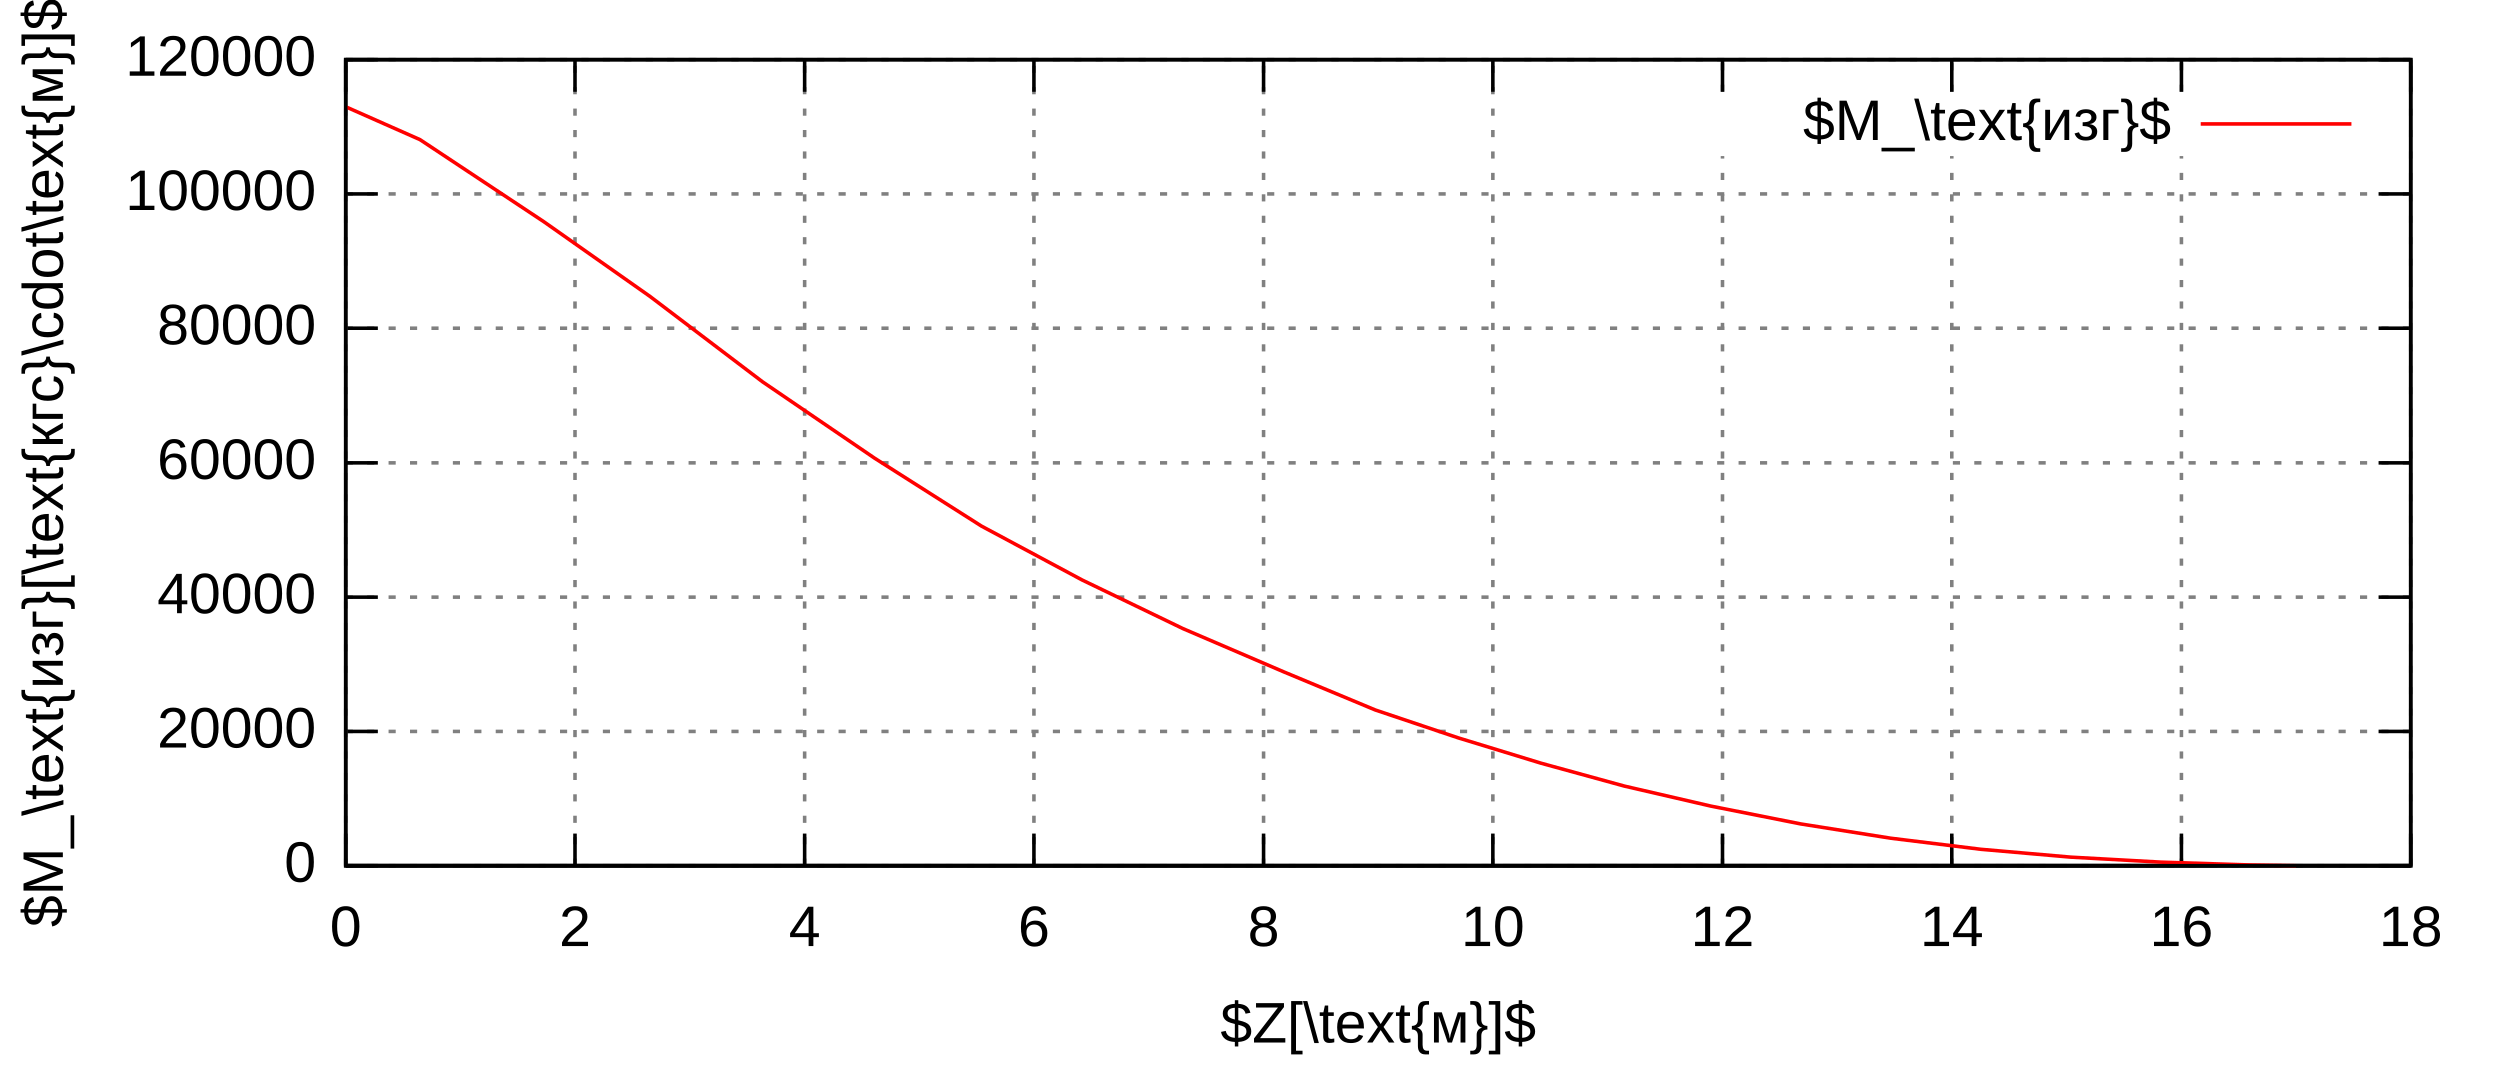
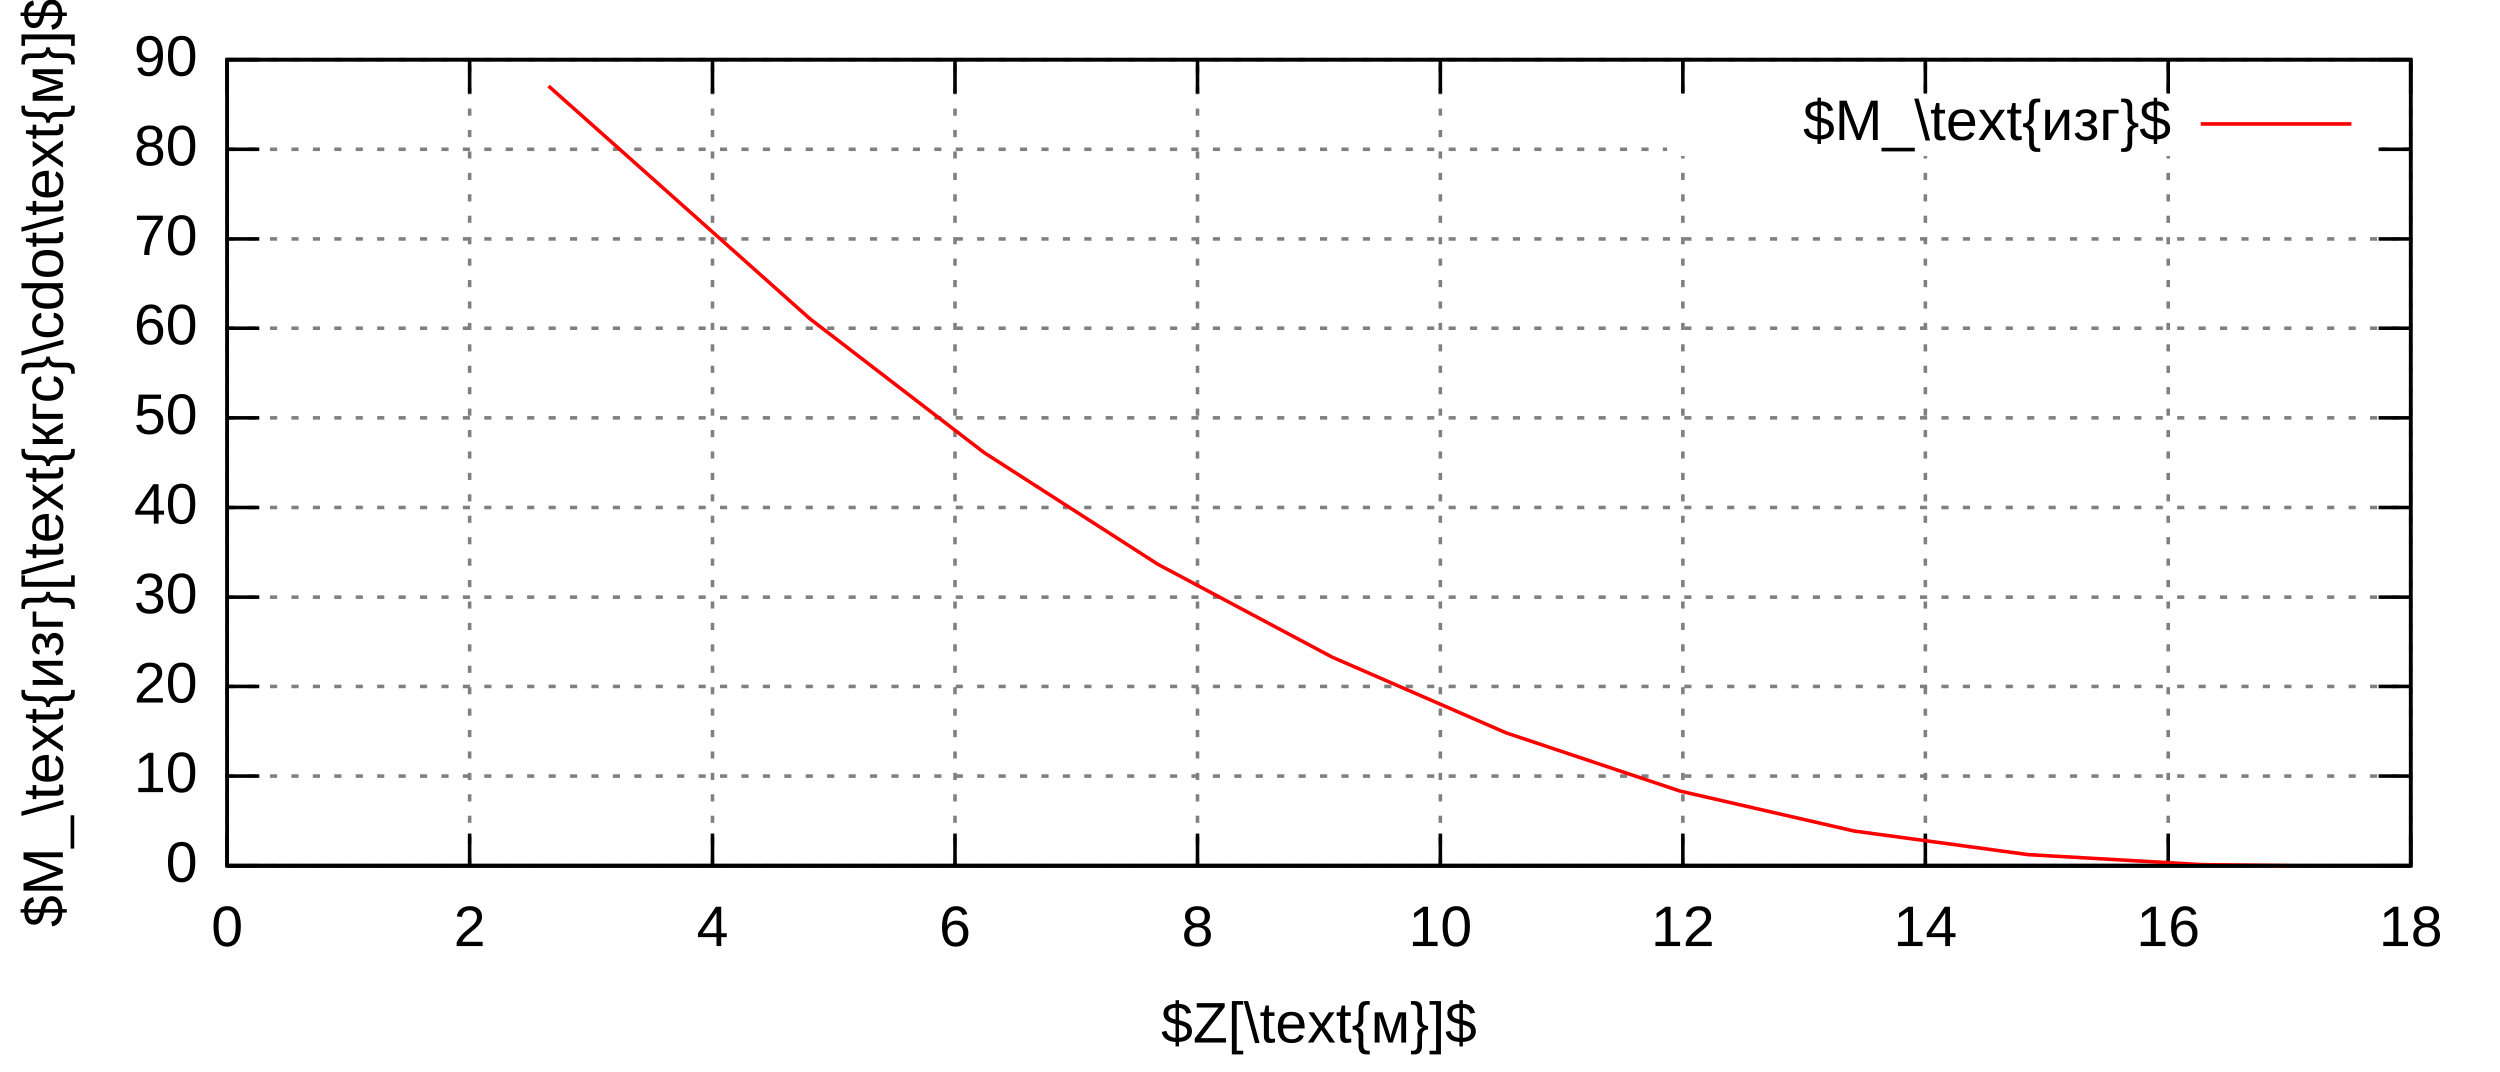
<svg xmlns="http://www.w3.org/2000/svg" xmlns:xlink="http://www.w3.org/1999/xlink" width="700" height="300" viewBox="0 0 700 300">
  <g id="gnuplot_canvas">
    <rect x="0" y="0" width="700" height="300" fill="none" />
    <defs>
      <circle id="gpDot" r="0.5" stroke-width="0.5" />
      <path id="gpPt0" stroke-width="0.222" stroke="currentColor" d="M-1,0 h2 M0,-1 v2" />
      <path id="gpPt1" stroke-width="0.222" stroke="currentColor" d="M-1,-1 L1,1 M1,-1 L-1,1" />
      <path id="gpPt2" stroke-width="0.222" stroke="currentColor" d="M-1,0 L1,0 M0,-1 L0,1 M-1,-1 L1,1 M-1,1 L1,-1" />
      <rect id="gpPt3" stroke-width="0.222" stroke="currentColor" x="-1" y="-1" width="2" height="2" />
      <rect id="gpPt4" stroke-width="0.222" stroke="currentColor" fill="currentColor" x="-1" y="-1" width="2" height="2" />
      <circle id="gpPt5" stroke-width="0.222" stroke="currentColor" cx="0" cy="0" r="1" />
      <use xlink:href="#gpPt5" id="gpPt6" fill="currentColor" stroke="none" />
      <path id="gpPt7" stroke-width="0.222" stroke="currentColor" d="M0,-1.33 L-1.33,0.67 L1.33,0.67 z" />
      <use xlink:href="#gpPt7" id="gpPt8" fill="currentColor" stroke="none" />
      <use xlink:href="#gpPt7" id="gpPt9" stroke="currentColor" transform="rotate(180)" />
      <use xlink:href="#gpPt9" id="gpPt10" fill="currentColor" stroke="none" />
      <use xlink:href="#gpPt3" id="gpPt11" stroke="currentColor" transform="rotate(45)" />
      <use xlink:href="#gpPt11" id="gpPt12" fill="currentColor" stroke="none" />
    </defs>
    <g style="fill:none; color:white; stroke:currentColor; stroke-width:1.00; stroke-linecap:butt; stroke-linejoin:miter">
</g>
    <g style="fill:none; color:black; stroke:currentColor; stroke-width:1.00; stroke-linecap:butt; stroke-linejoin:miter">
</g>
    <g style="fill:none; color:gray; stroke:currentColor; stroke-width:1.00; stroke-linecap:butt; stroke-linejoin:miter">
-       <path stroke="gray" stroke-dasharray=" 2,4" class="gridline" d="M96.8,242.4 L675.0,242.4  " />
-     </g>
-     <g style="fill:none; color:black; stroke:currentColor; stroke-width:1.00; stroke-linecap:butt; stroke-linejoin:miter">
-       <path stroke="black" d="M96.8,242.4 L105.8,242.4 M675.0,242.4 L666.0,242.4  " />
-       <g transform="translate(88.5,246.9)" style="stroke:none; fill:black; font-family:Arial; font-size:12.00pt; text-anchor:end">
+       <path stroke="gray" stroke-dasharray=" 2,4" class="gridline" d="M63.6,242.4 L675.0,242.4  h0.01" />
+     </g>
+     <g style="fill:none; color:black; stroke:currentColor; stroke-width:1.00; stroke-linecap:butt; stroke-linejoin:miter">
+       <path stroke="black" d="M63.6,242.4 L72.6,242.4 M675.0,242.4 L666.0,242.4  h0.01" />
+       <g transform="translate(55.3,246.9)" style="stroke:none; fill:black; font-family:Arial; font-size:12.00pt; text-anchor:end">
        <text> 0</text>
      </g>
    </g>
    <g style="fill:none; color:gray; stroke:currentColor; stroke-width:1.00; stroke-linecap:butt; stroke-linejoin:miter">
-       <path stroke="gray" stroke-dasharray=" 2,4" class="gridline" d="M96.8,204.8 L675.0,204.8  " />
-     </g>
-     <g style="fill:none; color:black; stroke:currentColor; stroke-width:1.00; stroke-linecap:butt; stroke-linejoin:miter">
-       <path stroke="black" d="M96.8,204.8 L105.8,204.8 M675.0,204.8 L666.0,204.8  " />
-       <g transform="translate(88.5,209.3)" style="stroke:none; fill:black; font-family:Arial; font-size:12.00pt; text-anchor:end">
-         <text> 20000</text>
-       </g>
-     </g>
-     <g style="fill:none; color:gray; stroke:currentColor; stroke-width:1.00; stroke-linecap:butt; stroke-linejoin:miter">
-       <path stroke="gray" stroke-dasharray=" 2,4" class="gridline" d="M96.8,167.2 L675.0,167.2  " />
-     </g>
-     <g style="fill:none; color:black; stroke:currentColor; stroke-width:1.00; stroke-linecap:butt; stroke-linejoin:miter">
-       <path stroke="black" d="M96.8,167.2 L105.8,167.2 M675.0,167.2 L666.0,167.2  " />
-       <g transform="translate(88.5,171.7)" style="stroke:none; fill:black; font-family:Arial; font-size:12.00pt; text-anchor:end">
-         <text> 40000</text>
-       </g>
-     </g>
-     <g style="fill:none; color:gray; stroke:currentColor; stroke-width:1.00; stroke-linecap:butt; stroke-linejoin:miter">
-       <path stroke="gray" stroke-dasharray=" 2,4" class="gridline" d="M96.8,129.6 L675.0,129.6  " />
-     </g>
-     <g style="fill:none; color:black; stroke:currentColor; stroke-width:1.00; stroke-linecap:butt; stroke-linejoin:miter">
-       <path stroke="black" d="M96.8,129.6 L105.8,129.6 M675.0,129.6 L666.0,129.6  " />
-       <g transform="translate(88.5,134.1)" style="stroke:none; fill:black; font-family:Arial; font-size:12.00pt; text-anchor:end">
-         <text> 60000</text>
-       </g>
-     </g>
-     <g style="fill:none; color:gray; stroke:currentColor; stroke-width:1.00; stroke-linecap:butt; stroke-linejoin:miter">
-       <path stroke="gray" stroke-dasharray=" 2,4" class="gridline" d="M96.8,91.9 L675.0,91.9  " />
-     </g>
-     <g style="fill:none; color:black; stroke:currentColor; stroke-width:1.00; stroke-linecap:butt; stroke-linejoin:miter">
-       <path stroke="black" d="M96.8,91.9 L105.8,91.9 M675.0,91.9 L666.0,91.9  " />
-       <g transform="translate(88.5,96.4)" style="stroke:none; fill:black; font-family:Arial; font-size:12.00pt; text-anchor:end">
-         <text> 80000</text>
-       </g>
-     </g>
-     <g style="fill:none; color:gray; stroke:currentColor; stroke-width:1.00; stroke-linecap:butt; stroke-linejoin:miter">
-       <path stroke="gray" stroke-dasharray=" 2,4" class="gridline" d="M96.8,54.3 L675.0,54.3  " />
-     </g>
-     <g style="fill:none; color:black; stroke:currentColor; stroke-width:1.00; stroke-linecap:butt; stroke-linejoin:miter">
-       <path stroke="black" d="M96.8,54.3 L105.8,54.3 M675.0,54.3 L666.0,54.3  " />
-       <g transform="translate(88.5,58.8)" style="stroke:none; fill:black; font-family:Arial; font-size:12.00pt; text-anchor:end">
-         <text> 100000</text>
-       </g>
-     </g>
-     <g style="fill:none; color:gray; stroke:currentColor; stroke-width:1.00; stroke-linecap:butt; stroke-linejoin:miter">
-       <path stroke="gray" stroke-dasharray=" 2,4" class="gridline" d="M96.8,16.7 L675.0,16.7  " />
-     </g>
-     <g style="fill:none; color:black; stroke:currentColor; stroke-width:1.00; stroke-linecap:butt; stroke-linejoin:miter">
-       <path stroke="black" d="M96.8,16.7 L105.8,16.7 M675.0,16.7 L666.0,16.7  " />
-       <g transform="translate(88.5,21.2)" style="stroke:none; fill:black; font-family:Arial; font-size:12.00pt; text-anchor:end">
-         <text> 120000</text>
-       </g>
-     </g>
-     <g style="fill:none; color:gray; stroke:currentColor; stroke-width:1.00; stroke-linecap:butt; stroke-linejoin:miter">
-       <path stroke="gray" stroke-dasharray=" 2,4" class="gridline" d="M96.8,242.4 L96.8,16.7  " />
-     </g>
-     <g style="fill:none; color:black; stroke:currentColor; stroke-width:1.00; stroke-linecap:butt; stroke-linejoin:miter">
-       <path stroke="black" d="M96.8,242.4 L96.8,233.4 M96.8,16.7 L96.8,25.7  " />
-       <g transform="translate(96.8,264.9)" style="stroke:none; fill:black; font-family:Arial; font-size:12.00pt; text-anchor:middle">
+       <path stroke="gray" stroke-dasharray=" 2,4" class="gridline" d="M63.6,217.3 L675.0,217.3  h0.01" />
+     </g>
+     <g style="fill:none; color:black; stroke:currentColor; stroke-width:1.00; stroke-linecap:butt; stroke-linejoin:miter">
+       <path stroke="black" d="M63.6,217.3 L72.6,217.3 M675.0,217.3 L666.0,217.3  h0.01" />
+       <g transform="translate(55.3,221.8)" style="stroke:none; fill:black; font-family:Arial; font-size:12.00pt; text-anchor:end">
+         <text> 10</text>
+       </g>
+     </g>
+     <g style="fill:none; color:gray; stroke:currentColor; stroke-width:1.00; stroke-linecap:butt; stroke-linejoin:miter">
+       <path stroke="gray" stroke-dasharray=" 2,4" class="gridline" d="M63.6,192.2 L675.0,192.2  h0.01" />
+     </g>
+     <g style="fill:none; color:black; stroke:currentColor; stroke-width:1.00; stroke-linecap:butt; stroke-linejoin:miter">
+       <path stroke="black" d="M63.6,192.2 L72.6,192.2 M675.0,192.2 L666.0,192.2  h0.01" />
+       <g transform="translate(55.3,196.7)" style="stroke:none; fill:black; font-family:Arial; font-size:12.00pt; text-anchor:end">
+         <text> 20</text>
+       </g>
+     </g>
+     <g style="fill:none; color:gray; stroke:currentColor; stroke-width:1.00; stroke-linecap:butt; stroke-linejoin:miter">
+       <path stroke="gray" stroke-dasharray=" 2,4" class="gridline" d="M63.6,167.2 L675.0,167.2  h0.01" />
+     </g>
+     <g style="fill:none; color:black; stroke:currentColor; stroke-width:1.00; stroke-linecap:butt; stroke-linejoin:miter">
+       <path stroke="black" d="M63.6,167.2 L72.6,167.2 M675.0,167.2 L666.0,167.2  h0.01" />
+       <g transform="translate(55.3,171.7)" style="stroke:none; fill:black; font-family:Arial; font-size:12.00pt; text-anchor:end">
+         <text> 30</text>
+       </g>
+     </g>
+     <g style="fill:none; color:gray; stroke:currentColor; stroke-width:1.00; stroke-linecap:butt; stroke-linejoin:miter">
+       <path stroke="gray" stroke-dasharray=" 2,4" class="gridline" d="M63.6,142.1 L675.0,142.1  h0.01" />
+     </g>
+     <g style="fill:none; color:black; stroke:currentColor; stroke-width:1.00; stroke-linecap:butt; stroke-linejoin:miter">
+       <path stroke="black" d="M63.6,142.1 L72.6,142.1 M675.0,142.1 L666.0,142.1  h0.01" />
+       <g transform="translate(55.3,146.6)" style="stroke:none; fill:black; font-family:Arial; font-size:12.00pt; text-anchor:end">
+         <text> 40</text>
+       </g>
+     </g>
+     <g style="fill:none; color:gray; stroke:currentColor; stroke-width:1.00; stroke-linecap:butt; stroke-linejoin:miter">
+       <path stroke="gray" stroke-dasharray=" 2,4" class="gridline" d="M63.6,117.0 L675.0,117.0  h0.01" />
+     </g>
+     <g style="fill:none; color:black; stroke:currentColor; stroke-width:1.00; stroke-linecap:butt; stroke-linejoin:miter">
+       <path stroke="black" d="M63.6,117.0 L72.6,117.0 M675.0,117.0 L666.0,117.0  h0.01" />
+       <g transform="translate(55.3,121.5)" style="stroke:none; fill:black; font-family:Arial; font-size:12.00pt; text-anchor:end">
+         <text> 50</text>
+       </g>
+     </g>
+     <g style="fill:none; color:gray; stroke:currentColor; stroke-width:1.00; stroke-linecap:butt; stroke-linejoin:miter">
+       <path stroke="gray" stroke-dasharray=" 2,4" class="gridline" d="M63.6,91.9 L675.0,91.9  h0.01" />
+     </g>
+     <g style="fill:none; color:black; stroke:currentColor; stroke-width:1.00; stroke-linecap:butt; stroke-linejoin:miter">
+       <path stroke="black" d="M63.6,91.9 L72.6,91.9 M675.0,91.9 L666.0,91.9  h0.01" />
+       <g transform="translate(55.3,96.4)" style="stroke:none; fill:black; font-family:Arial; font-size:12.00pt; text-anchor:end">
+         <text> 60</text>
+       </g>
+     </g>
+     <g style="fill:none; color:gray; stroke:currentColor; stroke-width:1.00; stroke-linecap:butt; stroke-linejoin:miter">
+       <path stroke="gray" stroke-dasharray=" 2,4" class="gridline" d="M63.6,66.9 L675.0,66.9  h0.01" />
+     </g>
+     <g style="fill:none; color:black; stroke:currentColor; stroke-width:1.00; stroke-linecap:butt; stroke-linejoin:miter">
+       <path stroke="black" d="M63.6,66.9 L72.6,66.9 M675.0,66.9 L666.0,66.9  h0.01" />
+       <g transform="translate(55.3,71.4)" style="stroke:none; fill:black; font-family:Arial; font-size:12.00pt; text-anchor:end">
+         <text> 70</text>
+       </g>
+     </g>
+     <g style="fill:none; color:gray; stroke:currentColor; stroke-width:1.00; stroke-linecap:butt; stroke-linejoin:miter">
+       <path stroke="gray" stroke-dasharray=" 2,4" class="gridline" d="M63.6,41.8 L466.8,41.8 M666.7,41.8 L675.0,41.8  h0.01" />
+     </g>
+     <g style="fill:none; color:black; stroke:currentColor; stroke-width:1.00; stroke-linecap:butt; stroke-linejoin:miter">
+       <path stroke="black" d="M63.6,41.8 L72.6,41.8 M675.0,41.8 L666.0,41.8  h0.01" />
+       <g transform="translate(55.3,46.3)" style="stroke:none; fill:black; font-family:Arial; font-size:12.00pt; text-anchor:end">
+         <text> 80</text>
+       </g>
+     </g>
+     <g style="fill:none; color:gray; stroke:currentColor; stroke-width:1.00; stroke-linecap:butt; stroke-linejoin:miter">
+       <path stroke="gray" stroke-dasharray=" 2,4" class="gridline" d="M63.6,16.7 L675.0,16.7  h0.01" />
+     </g>
+     <g style="fill:none; color:black; stroke:currentColor; stroke-width:1.00; stroke-linecap:butt; stroke-linejoin:miter">
+       <path stroke="black" d="M63.6,16.7 L72.6,16.7 M675.0,16.7 L666.0,16.7  h0.01" />
+       <g transform="translate(55.3,21.2)" style="stroke:none; fill:black; font-family:Arial; font-size:12.00pt; text-anchor:end">
+         <text> 90</text>
+       </g>
+     </g>
+     <g style="fill:none; color:gray; stroke:currentColor; stroke-width:1.00; stroke-linecap:butt; stroke-linejoin:miter">
+       <path stroke="gray" stroke-dasharray=" 2,4" class="gridline" d="M63.6,242.4 L63.6,16.7  h0.01" />
+     </g>
+     <g style="fill:none; color:black; stroke:currentColor; stroke-width:1.00; stroke-linecap:butt; stroke-linejoin:miter">
+       <path stroke="black" d="M63.6,242.4 L63.6,233.4 M63.6,16.7 L63.6,25.7  h0.01" />
+       <g transform="translate(63.6,264.9)" style="stroke:none; fill:black; font-family:Arial; font-size:12.00pt; text-anchor:middle">
        <text> 0</text>
      </g>
    </g>
    <g style="fill:none; color:gray; stroke:currentColor; stroke-width:1.00; stroke-linecap:butt; stroke-linejoin:miter">
-       <path stroke="gray" stroke-dasharray=" 2,4" class="gridline" d="M161.0,242.4 L161.0,16.7  " />
-     </g>
-     <g style="fill:none; color:black; stroke:currentColor; stroke-width:1.00; stroke-linecap:butt; stroke-linejoin:miter">
-       <path stroke="black" d="M161.0,242.4 L161.0,233.4 M161.0,16.7 L161.0,25.7  " />
-       <g transform="translate(161.0,264.9)" style="stroke:none; fill:black; font-family:Arial; font-size:12.00pt; text-anchor:middle">
+       <path stroke="gray" stroke-dasharray=" 2,4" class="gridline" d="M131.5,242.4 L131.5,16.7  h0.01" />
+     </g>
+     <g style="fill:none; color:black; stroke:currentColor; stroke-width:1.00; stroke-linecap:butt; stroke-linejoin:miter">
+       <path stroke="black" d="M131.5,242.4 L131.5,233.4 M131.5,16.7 L131.5,25.7  h0.01" />
+       <g transform="translate(131.5,264.9)" style="stroke:none; fill:black; font-family:Arial; font-size:12.00pt; text-anchor:middle">
        <text> 2</text>
      </g>
    </g>
    <g style="fill:none; color:gray; stroke:currentColor; stroke-width:1.00; stroke-linecap:butt; stroke-linejoin:miter">
-       <path stroke="gray" stroke-dasharray=" 2,4" class="gridline" d="M225.3,242.4 L225.3,16.7  " />
-     </g>
-     <g style="fill:none; color:black; stroke:currentColor; stroke-width:1.00; stroke-linecap:butt; stroke-linejoin:miter">
-       <path stroke="black" d="M225.3,242.4 L225.3,233.4 M225.3,16.7 L225.3,25.7  " />
-       <g transform="translate(225.3,264.9)" style="stroke:none; fill:black; font-family:Arial; font-size:12.00pt; text-anchor:middle">
+       <path stroke="gray" stroke-dasharray=" 2,4" class="gridline" d="M199.5,242.4 L199.5,16.7  h0.01" />
+     </g>
+     <g style="fill:none; color:black; stroke:currentColor; stroke-width:1.00; stroke-linecap:butt; stroke-linejoin:miter">
+       <path stroke="black" d="M199.5,242.4 L199.5,233.4 M199.5,16.7 L199.5,25.7  h0.01" />
+       <g transform="translate(199.5,264.9)" style="stroke:none; fill:black; font-family:Arial; font-size:12.00pt; text-anchor:middle">
        <text> 4</text>
      </g>
    </g>
    <g style="fill:none; color:gray; stroke:currentColor; stroke-width:1.00; stroke-linecap:butt; stroke-linejoin:miter">
-       <path stroke="gray" stroke-dasharray=" 2,4" class="gridline" d="M289.5,242.4 L289.5,16.7  " />
-     </g>
-     <g style="fill:none; color:black; stroke:currentColor; stroke-width:1.00; stroke-linecap:butt; stroke-linejoin:miter">
-       <path stroke="black" d="M289.5,242.4 L289.5,233.4 M289.5,16.7 L289.5,25.7  " />
-       <g transform="translate(289.5,264.9)" style="stroke:none; fill:black; font-family:Arial; font-size:12.00pt; text-anchor:middle">
+       <path stroke="gray" stroke-dasharray=" 2,4" class="gridline" d="M267.4,242.4 L267.4,16.7  h0.01" />
+     </g>
+     <g style="fill:none; color:black; stroke:currentColor; stroke-width:1.00; stroke-linecap:butt; stroke-linejoin:miter">
+       <path stroke="black" d="M267.4,242.4 L267.4,233.4 M267.4,16.7 L267.4,25.7  h0.01" />
+       <g transform="translate(267.4,264.9)" style="stroke:none; fill:black; font-family:Arial; font-size:12.00pt; text-anchor:middle">
        <text> 6</text>
      </g>
    </g>
    <g style="fill:none; color:gray; stroke:currentColor; stroke-width:1.00; stroke-linecap:butt; stroke-linejoin:miter">
-       <path stroke="gray" stroke-dasharray=" 2,4" class="gridline" d="M353.8,242.4 L353.8,16.7  " />
-     </g>
-     <g style="fill:none; color:black; stroke:currentColor; stroke-width:1.00; stroke-linecap:butt; stroke-linejoin:miter">
-       <path stroke="black" d="M353.8,242.4 L353.8,233.4 M353.8,16.7 L353.8,25.7  " />
-       <g transform="translate(353.8,264.9)" style="stroke:none; fill:black; font-family:Arial; font-size:12.00pt; text-anchor:middle">
+       <path stroke="gray" stroke-dasharray=" 2,4" class="gridline" d="M335.3,242.4 L335.3,16.7  h0.01" />
+     </g>
+     <g style="fill:none; color:black; stroke:currentColor; stroke-width:1.00; stroke-linecap:butt; stroke-linejoin:miter">
+       <path stroke="black" d="M335.3,242.4 L335.3,233.4 M335.3,16.7 L335.3,25.7  h0.01" />
+       <g transform="translate(335.3,264.9)" style="stroke:none; fill:black; font-family:Arial; font-size:12.00pt; text-anchor:middle">
        <text> 8</text>
      </g>
    </g>
    <g style="fill:none; color:gray; stroke:currentColor; stroke-width:1.00; stroke-linecap:butt; stroke-linejoin:miter">
-       <path stroke="gray" stroke-dasharray=" 2,4" class="gridline" d="M418.0,242.4 L418.0,16.7  " />
-     </g>
-     <g style="fill:none; color:black; stroke:currentColor; stroke-width:1.00; stroke-linecap:butt; stroke-linejoin:miter">
-       <path stroke="black" d="M418.0,242.4 L418.0,233.4 M418.0,16.7 L418.0,25.7  " />
-       <g transform="translate(418.0,264.9)" style="stroke:none; fill:black; font-family:Arial; font-size:12.00pt; text-anchor:middle">
+       <path stroke="gray" stroke-dasharray=" 2,4" class="gridline" d="M403.3,242.4 L403.3,16.7  h0.01" />
+     </g>
+     <g style="fill:none; color:black; stroke:currentColor; stroke-width:1.00; stroke-linecap:butt; stroke-linejoin:miter">
+       <path stroke="black" d="M403.3,242.4 L403.3,233.4 M403.3,16.7 L403.3,25.7  h0.01" />
+       <g transform="translate(403.3,264.9)" style="stroke:none; fill:black; font-family:Arial; font-size:12.00pt; text-anchor:middle">
        <text> 10</text>
      </g>
    </g>
    <g style="fill:none; color:gray; stroke:currentColor; stroke-width:1.00; stroke-linecap:butt; stroke-linejoin:miter">
-       <path stroke="gray" stroke-dasharray=" 2,4" class="gridline" d="M482.3,242.4 L482.3,43.7 M482.3,25.7 L482.3,16.7  " />
-     </g>
-     <g style="fill:none; color:black; stroke:currentColor; stroke-width:1.00; stroke-linecap:butt; stroke-linejoin:miter">
-       <path stroke="black" d="M482.3,242.4 L482.3,233.4 M482.3,16.7 L482.3,25.7  " />
-       <g transform="translate(482.3,264.9)" style="stroke:none; fill:black; font-family:Arial; font-size:12.00pt; text-anchor:middle">
+       <path stroke="gray" stroke-dasharray=" 2,4" class="gridline" d="M471.2,242.4 L471.2,43.7 M471.2,25.7 L471.2,16.7  h0.01" />
+     </g>
+     <g style="fill:none; color:black; stroke:currentColor; stroke-width:1.00; stroke-linecap:butt; stroke-linejoin:miter">
+       <path stroke="black" d="M471.2,242.4 L471.2,233.4 M471.2,16.7 L471.2,25.7  h0.01" />
+       <g transform="translate(471.2,264.9)" style="stroke:none; fill:black; font-family:Arial; font-size:12.00pt; text-anchor:middle">
        <text> 12</text>
      </g>
    </g>
    <g style="fill:none; color:gray; stroke:currentColor; stroke-width:1.00; stroke-linecap:butt; stroke-linejoin:miter">
-       <path stroke="gray" stroke-dasharray=" 2,4" class="gridline" d="M546.5,242.4 L546.5,43.7 M546.5,25.7 L546.5,16.7  " />
-     </g>
-     <g style="fill:none; color:black; stroke:currentColor; stroke-width:1.00; stroke-linecap:butt; stroke-linejoin:miter">
-       <path stroke="black" d="M546.5,242.4 L546.5,233.4 M546.5,16.7 L546.5,25.7  " />
-       <g transform="translate(546.5,264.9)" style="stroke:none; fill:black; font-family:Arial; font-size:12.00pt; text-anchor:middle">
+       <path stroke="gray" stroke-dasharray=" 2,4" class="gridline" d="M539.1,242.4 L539.1,43.7 M539.1,25.7 L539.1,16.7  h0.01" />
+     </g>
+     <g style="fill:none; color:black; stroke:currentColor; stroke-width:1.00; stroke-linecap:butt; stroke-linejoin:miter">
+       <path stroke="black" d="M539.1,242.4 L539.1,233.4 M539.1,16.7 L539.1,25.7  h0.01" />
+       <g transform="translate(539.1,264.9)" style="stroke:none; fill:black; font-family:Arial; font-size:12.00pt; text-anchor:middle">
        <text> 14</text>
      </g>
    </g>
    <g style="fill:none; color:gray; stroke:currentColor; stroke-width:1.00; stroke-linecap:butt; stroke-linejoin:miter">
-       <path stroke="gray" stroke-dasharray=" 2,4" class="gridline" d="M610.8,242.4 L610.8,43.7 M610.8,25.7 L610.8,16.7  " />
-     </g>
-     <g style="fill:none; color:black; stroke:currentColor; stroke-width:1.00; stroke-linecap:butt; stroke-linejoin:miter">
-       <path stroke="black" d="M610.8,242.4 L610.8,233.4 M610.8,16.7 L610.8,25.7  " />
-       <g transform="translate(610.8,264.9)" style="stroke:none; fill:black; font-family:Arial; font-size:12.00pt; text-anchor:middle">
+       <path stroke="gray" stroke-dasharray=" 2,4" class="gridline" d="M607.1,242.4 L607.1,43.7 M607.1,25.7 L607.1,16.7  h0.01" />
+     </g>
+     <g style="fill:none; color:black; stroke:currentColor; stroke-width:1.00; stroke-linecap:butt; stroke-linejoin:miter">
+       <path stroke="black" d="M607.1,242.4 L607.1,233.4 M607.1,16.7 L607.1,25.7  h0.01" />
+       <g transform="translate(607.1,264.9)" style="stroke:none; fill:black; font-family:Arial; font-size:12.00pt; text-anchor:middle">
        <text> 16</text>
      </g>
    </g>
    <g style="fill:none; color:gray; stroke:currentColor; stroke-width:1.00; stroke-linecap:butt; stroke-linejoin:miter">
-       <path stroke="gray" stroke-dasharray=" 2,4" class="gridline" d="M675.0,242.4 L675.0,16.7  " />
-     </g>
-     <g style="fill:none; color:black; stroke:currentColor; stroke-width:1.00; stroke-linecap:butt; stroke-linejoin:miter">
-       <path stroke="black" d="M675.0,242.4 L675.0,233.4 M675.0,16.7 L675.0,25.7  " />
+       <path stroke="gray" stroke-dasharray=" 2,4" class="gridline" d="M675.0,242.4 L675.0,16.7  h0.01" />
+     </g>
+     <g style="fill:none; color:black; stroke:currentColor; stroke-width:1.00; stroke-linecap:butt; stroke-linejoin:miter">
+       <path stroke="black" d="M675.0,242.4 L675.0,233.4 M675.0,16.7 L675.0,25.7  h0.01" />
      <g transform="translate(675.0,264.9)" style="stroke:none; fill:black; font-family:Arial; font-size:12.00pt; text-anchor:middle">
        <text> 18</text>
      </g>
    </g>
    <g style="fill:none; color:black; stroke:black; stroke-width:1.10; stroke-linecap:butt; stroke-linejoin:miter">
</g>
    <g style="fill:none; color:red; stroke:currentColor; stroke-width:1.10; stroke-linecap:butt; stroke-linejoin:miter">
-       <path stroke="rgb(  0,   0,   0)" d="M96.8,242.4 L675.0,242.4  " />
+       <path stroke="rgb(  0,   0,   0)" d="M63.6,242.4 L675.0,242.4  h0.01" />
    </g>
    <g style="fill:none; color:red; stroke:rgb(  0,   0,   0); stroke-width:1.00; stroke-linecap:butt; stroke-linejoin:miter">
</g>
    <g style="fill:none; color:black; stroke:currentColor; stroke-width:1.00; stroke-linecap:butt; stroke-linejoin:miter">
-       <path stroke="black" d="M96.8,16.7 L96.8,242.4 L675.0,242.4 L675.0,16.7 L96.8,16.7 Z  " />
+       <path stroke="black" d="M63.6,16.7 L63.6,242.4 L675.0,242.4 L675.0,16.7 L63.6,16.7 Z  h0.01" />
      <g transform="translate(17.6,129.6) rotate(270)" style="stroke:none; fill:black; font-family:Arial; font-size:12.00pt; text-anchor:middle">
        <text>$M_\text{изг}[\text{кгс}\cdot\text{м}]$</text>
      </g>
-       <g transform="translate(385.9,291.9)" style="stroke:none; fill:black; font-family:Arial; font-size:12.00pt; text-anchor:middle">
+       <g transform="translate(369.3,291.9)" style="stroke:none; fill:black; font-family:Arial; font-size:12.00pt; text-anchor:middle">
        <text>$Z[\text{м}]$</text>
      </g>
    </g>
    <g id="gnuplot_plot_1">
      <g style="fill:none; color:red; stroke:currentColor; stroke-width:1.00; stroke-linecap:butt; stroke-linejoin:miter">
        <g transform="translate(607.9,39.2)" style="stroke:none; fill:black; font-family:Arial; font-size:12.00pt; text-anchor:end">
          <text>$M_\text{изг}$</text>
        </g>
-         <path d="M616.2,34.7 L658.4,34.7 M96.8,29.9 L117.6,39.1 L152.3,62.1 L182.0,83.0 L213.5,106.9 L244.9,128.3    L274.8,147.3 L303.0,162.4 L331.2,176.0 L359.4,188.1 L385.1,198.8 L408.3,206.6 L431.5,213.7 L454.8,220.1    L479.0,225.7 L504.2,230.7 L529.4,234.7 L554.6,237.8 L579.8,240.0 L605.1,241.4 L630.3,242.2 L642.9,242.4     " />
-       </g>
-     </g>
-     <g style="fill:none; color:black; stroke:currentColor; stroke-width:1.00; stroke-linecap:butt; stroke-linejoin:miter">
-       <path stroke="black" d="M96.8,16.7 L96.8,242.4 L675.0,242.4 L675.0,16.7 L96.8,16.7 Z  " />
+         <path d="M616.2,34.7 L658.4,34.7 M153.6,24.1 L178.0,45.8 L226.7,89.2 L275.5,126.7 L324.2,158.0 L373.0,184.0    L421.7,205.2 L470.4,221.5 L519.2,232.7 L567.9,239.3 L616.6,242.1 L641.0,242.4  h0.01" />
+       </g>
+     </g>
+     <g style="fill:none; color:black; stroke:currentColor; stroke-width:1.00; stroke-linecap:butt; stroke-linejoin:miter">
+       <path stroke="black" d="M63.6,16.7 L63.6,242.4 L675.0,242.4 L675.0,16.7 L63.6,16.7 Z  h0.01" />
    </g>
  </g>
</svg>
